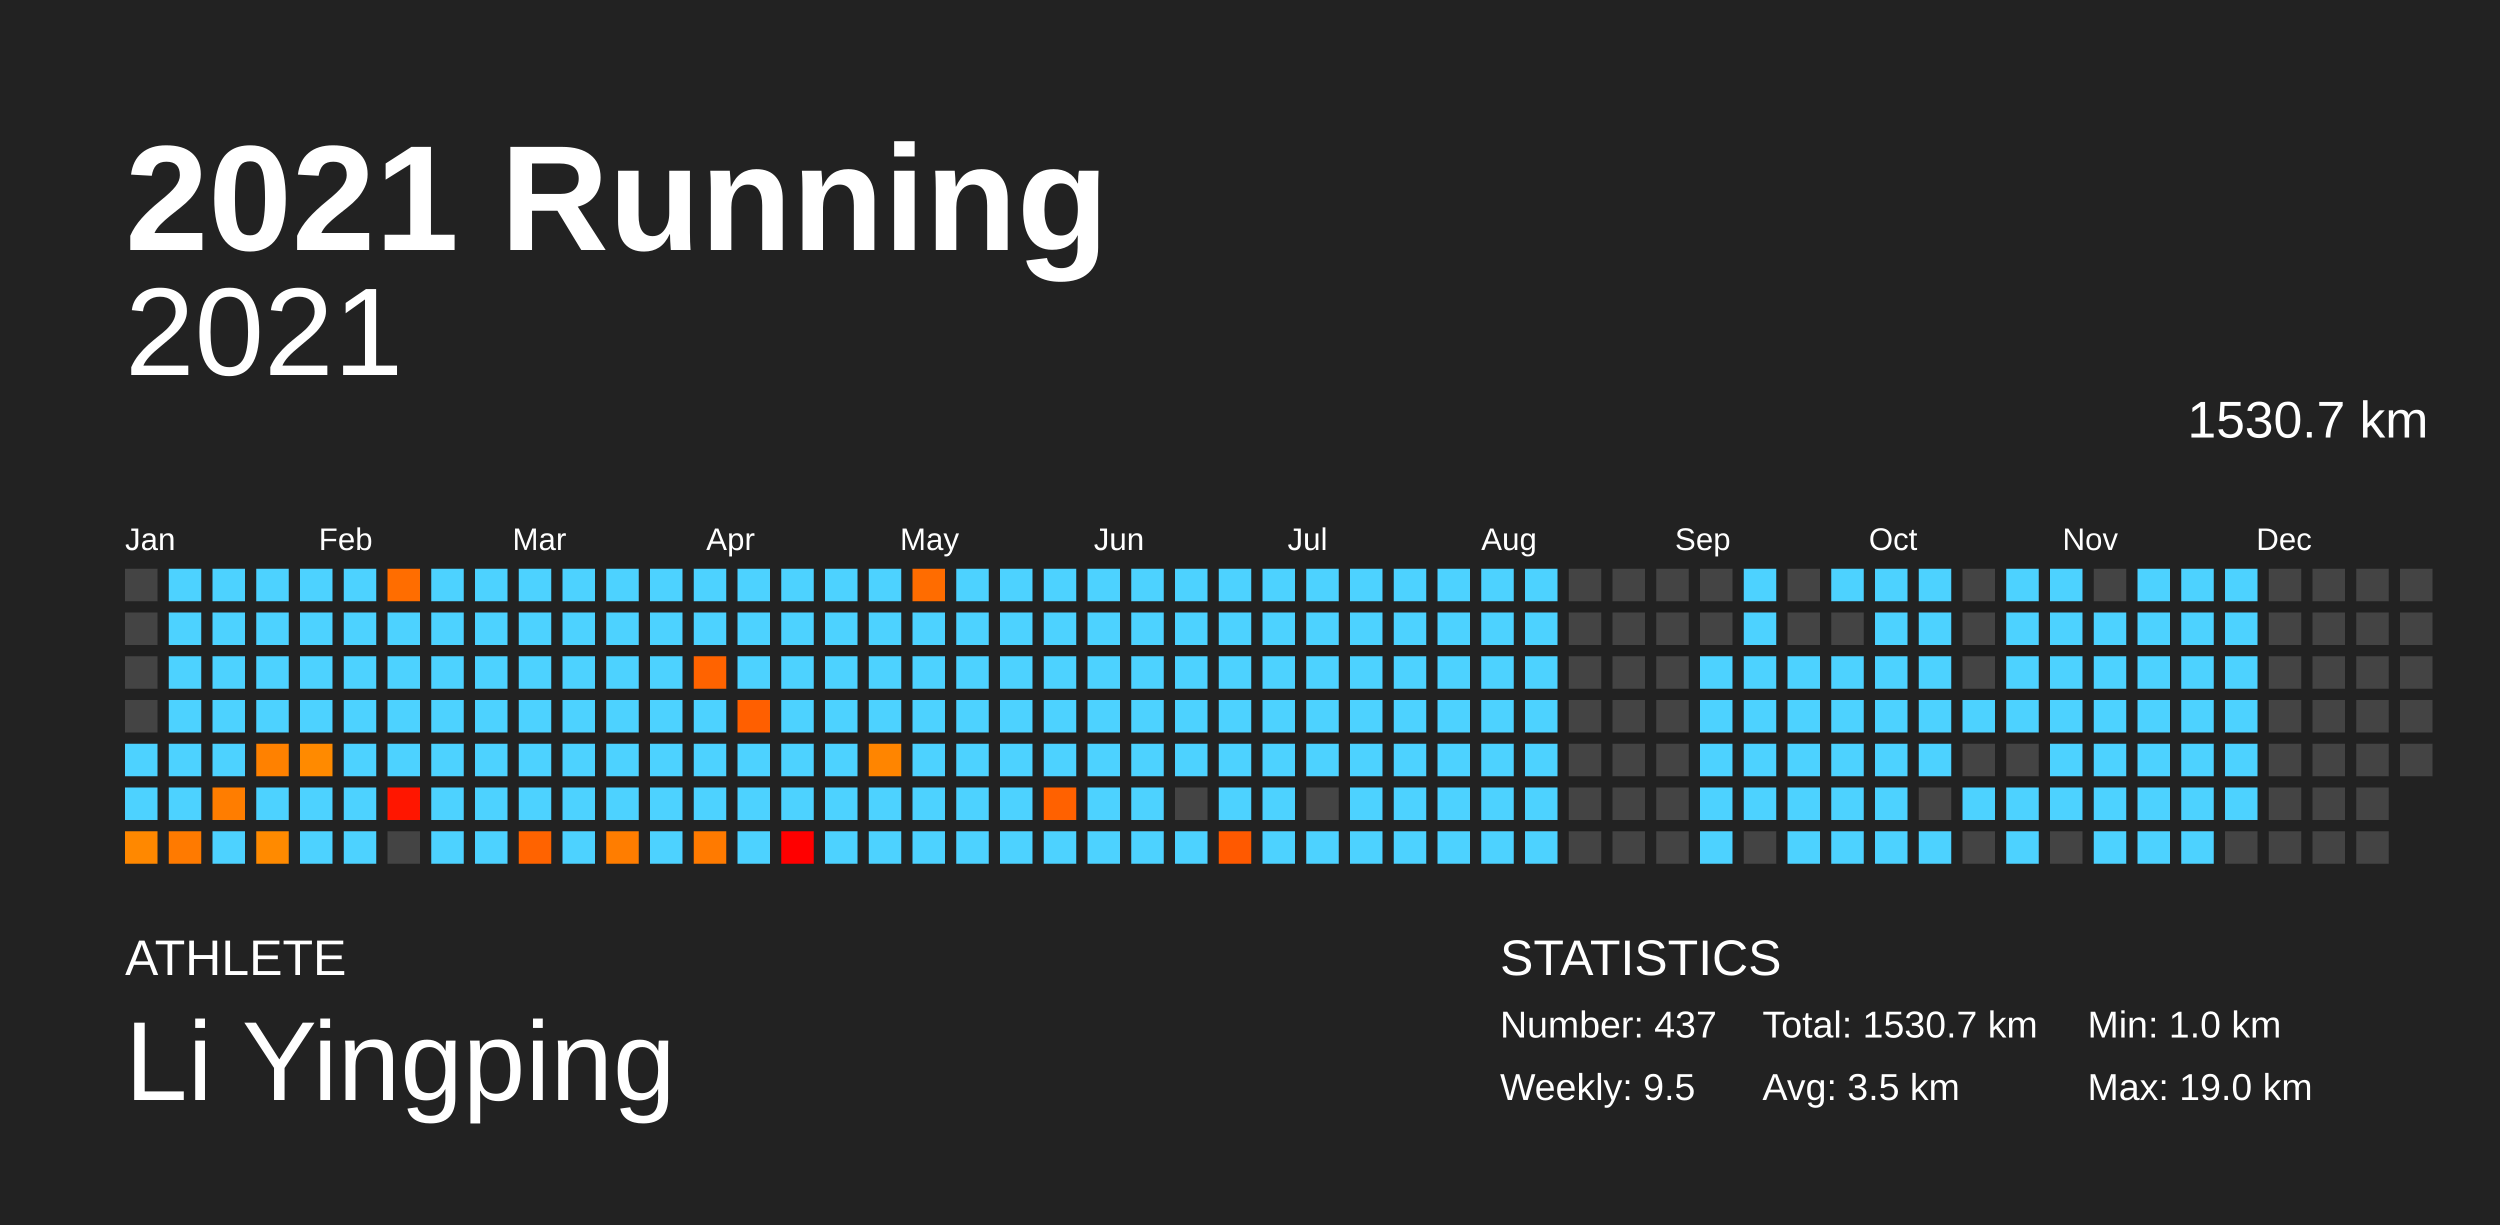
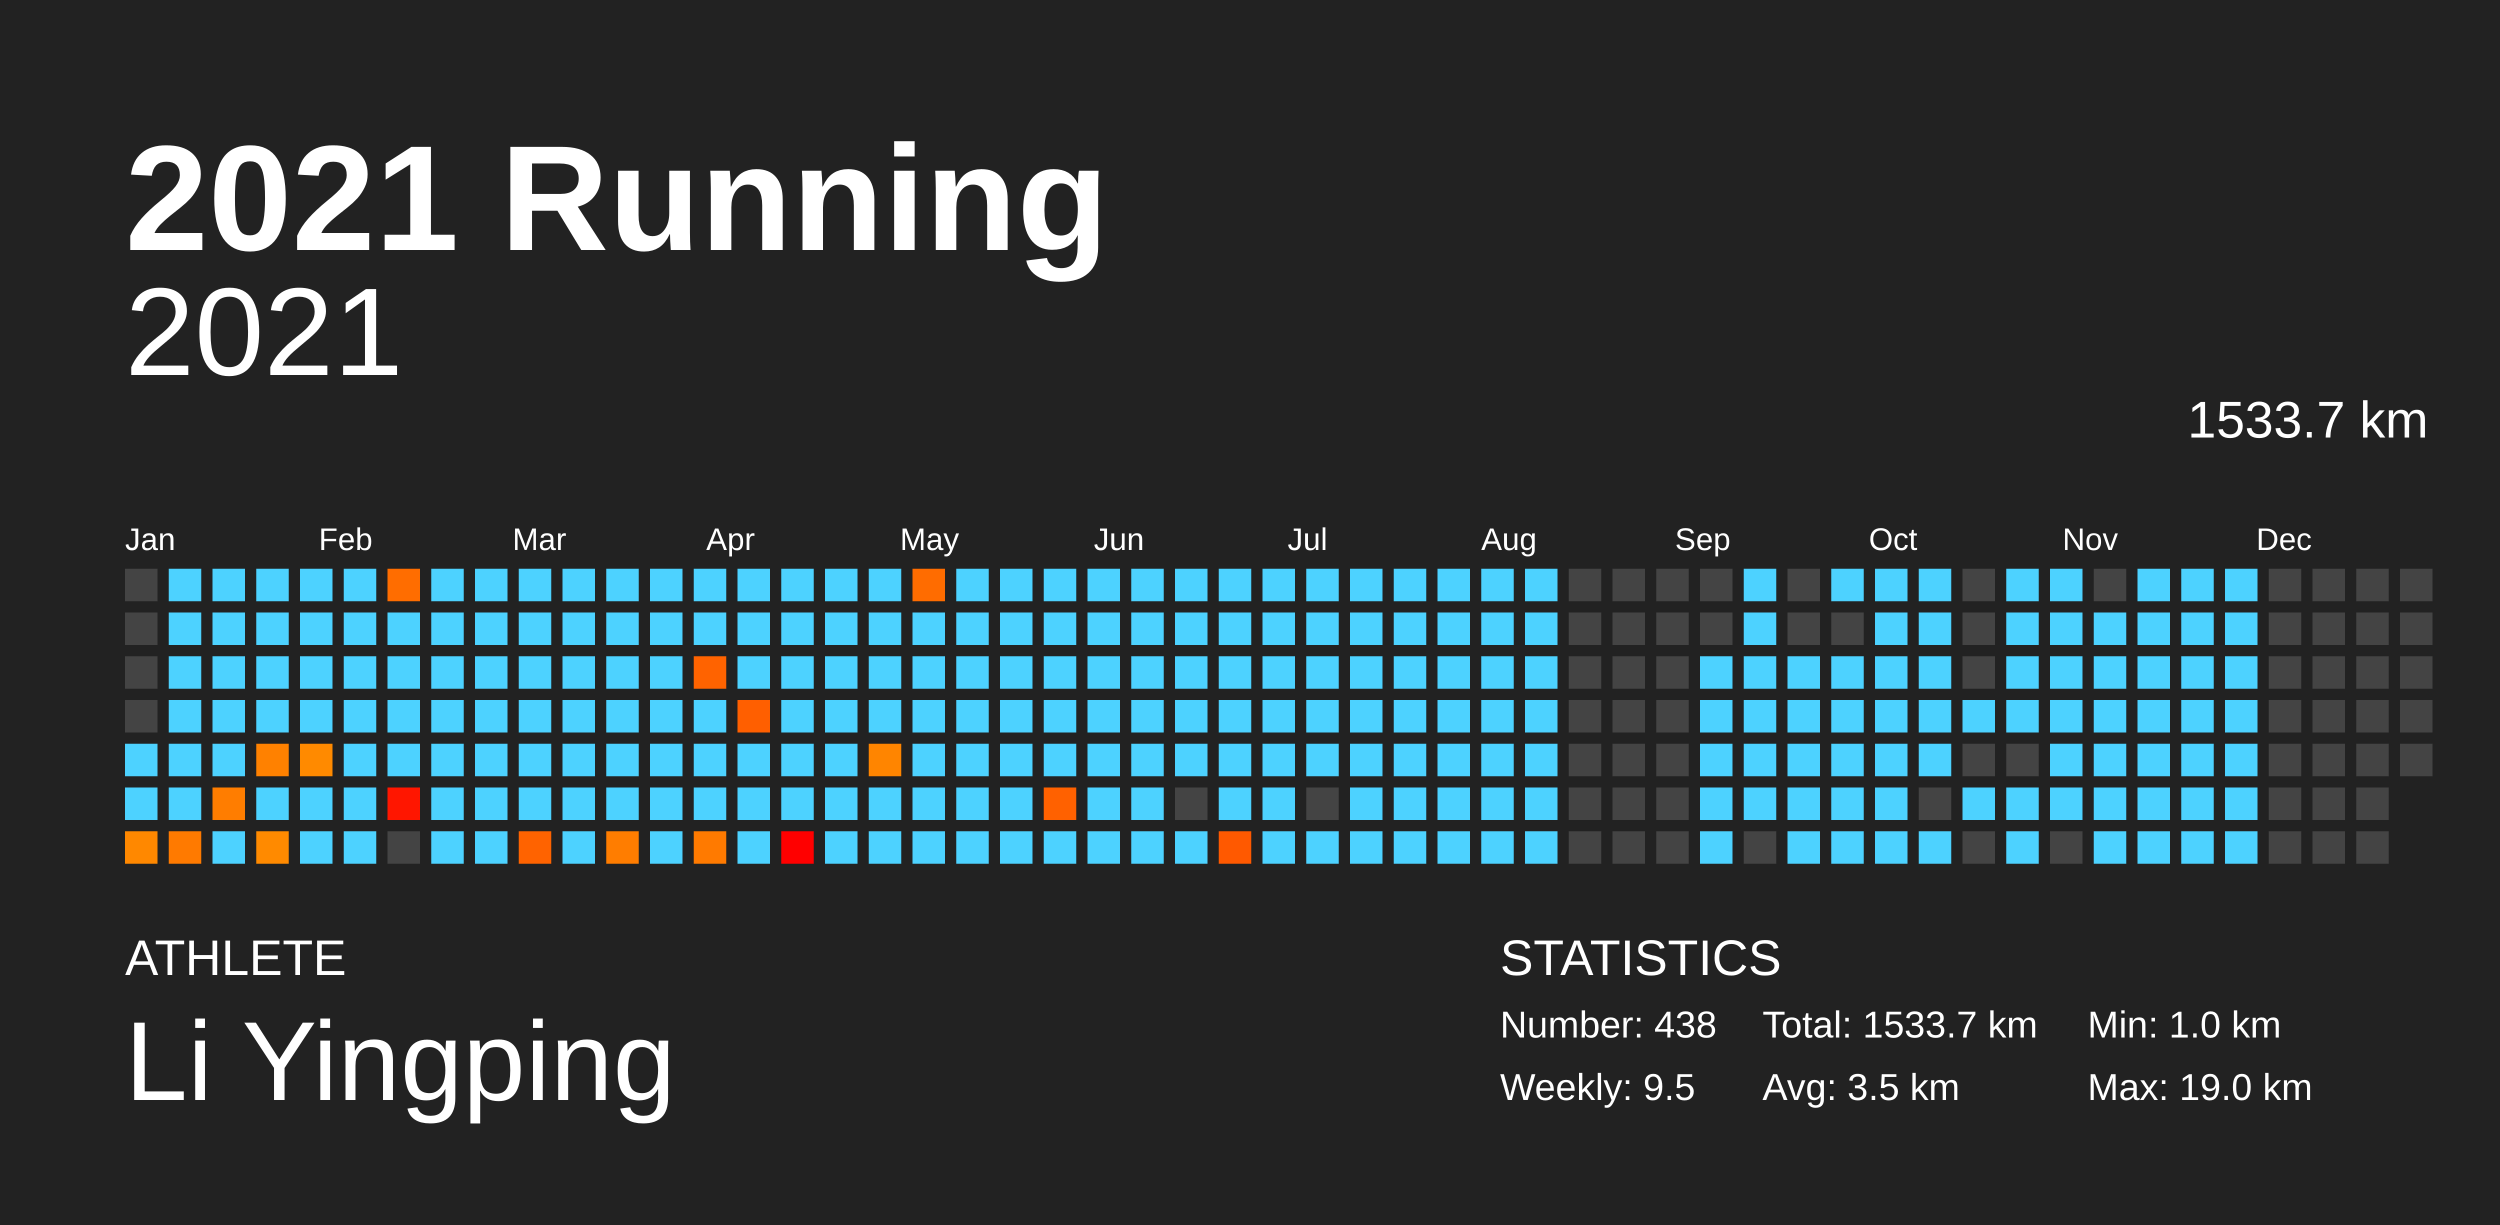
<svg xmlns="http://www.w3.org/2000/svg" baseProfile="full" height="98mm" version="1.1" viewBox="0,0,200,98" width="200mm">
  <defs />
  <rect fill="#222222" height="98" width="200" x="0" y="0" />
  <text fill="#FFFFFF" style="font-size:12px; font-family:Arial; font-weight:bold;" x="10" y="20">2021 Running</text>
  <text fill="#FFFFFF" style="font-size:4px; font-family:Arial" x="10" y="78">ATHLETE</text>
  <text fill="#FFFFFF" style="font-size:9px; font-family:Arial" x="10" y="88">Li Yingping</text>
  <text fill="#FFFFFF" style="font-size:4px; font-family:Arial" x="120" y="78">STATISTICS</text>
-   <text fill="#FFFFFF" style="font-size:3px; font-family:Arial" x="120" y="83">Number: 437</text>
+   <text fill="#FFFFFF" style="font-size:3px; font-family:Arial" x="120" y="83">Number: 438</text>
  <text fill="#FFFFFF" style="font-size:3px; font-family:Arial" x="120" y="88">Weekly: 9.5</text>
-   <text fill="#FFFFFF" style="font-size:3px; font-family:Arial" x="141" y="83">Total: 1530.7 km</text>
+   <text fill="#FFFFFF" style="font-size:3px; font-family:Arial" x="141" y="83">Total: 1533.7 km</text>
  <text fill="#FFFFFF" style="font-size:3px; font-family:Arial" x="141" y="88">Avg: 3.5 km</text>
  <text fill="#FFFFFF" style="font-size:3px; font-family:Arial" x="167" y="83">Min: 1.0 km</text>
  <text fill="#FFFFFF" style="font-size:3px; font-family:Arial" x="167" y="88">Max: 19.0 km</text>
  <text alignment-baseline="hanging" fill="#FFFFFF" style="font-size:10.0px; font-family:Arial;" x="10" y="30">2021</text>
-   <text alignment-baseline="hanging" fill="#FFFFFF" style="font-size:4.125px; font-family:Arial;" x="175" y="35">1530.7 km</text>
+   <text alignment-baseline="hanging" fill="#FFFFFF" style="font-size:4.125px; font-family:Arial;" x="175" y="35">1533.7 km</text>
  <text fill="#FFFFFF" style="font-size:2.5px; font-family:Arial" x="10.0" y="44">Jan</text>
  <text fill="#FFFFFF" style="font-size:2.5px; font-family:Arial" x="25.5" y="44">Feb</text>
  <text fill="#FFFFFF" style="font-size:2.5px; font-family:Arial" x="41.0" y="44">Mar</text>
  <text fill="#FFFFFF" style="font-size:2.5px; font-family:Arial" x="56.5" y="44">Apr</text>
  <text fill="#FFFFFF" style="font-size:2.5px; font-family:Arial" x="72.0" y="44">May</text>
  <text fill="#FFFFFF" style="font-size:2.5px; font-family:Arial" x="87.5" y="44">Jun</text>
  <text fill="#FFFFFF" style="font-size:2.5px; font-family:Arial" x="103.0" y="44">Jul</text>
  <text fill="#FFFFFF" style="font-size:2.5px; font-family:Arial" x="118.5" y="44">Aug</text>
  <text fill="#FFFFFF" style="font-size:2.5px; font-family:Arial" x="134.0" y="44">Sep</text>
  <text fill="#FFFFFF" style="font-size:2.5px; font-family:Arial" x="149.5" y="44">Oct</text>
  <text fill="#FFFFFF" style="font-size:2.5px; font-family:Arial" x="165.0" y="44">Nov</text>
  <text fill="#FFFFFF" style="font-size:2.5px; font-family:Arial" x="180.5" y="44">Dec</text>
  <rect fill="#444444" height="2.6" width="2.6" x="10.0" y="45.5" />
  <rect fill="#444444" height="2.6" width="2.6" x="10.0" y="49.0" />
  <rect fill="#444444" height="2.6" width="2.6" x="10.0" y="52.5" />
  <rect fill="#444444" height="2.6" width="2.6" x="10.0" y="56.0" />
  <rect fill="#4dd2ff" height="2.6" width="2.6" x="10.0" y="59.5" />
  <rect fill="#4dd2ff" height="2.6" width="2.6" x="10.0" y="63.0" />
  <rect fill="#ff8800" height="2.6" width="2.6" x="10.0" y="66.5" />
  <rect fill="#4dd2ff" height="2.6" width="2.6" x="13.5" y="45.5" />
  <rect fill="#4dd2ff" height="2.6" width="2.6" x="13.5" y="49.0" />
  <rect fill="#4dd2ff" height="2.6" width="2.6" x="13.5" y="52.5" />
  <rect fill="#4dd2ff" height="2.6" width="2.6" x="13.5" y="56.0" />
  <rect fill="#4dd2ff" height="2.6" width="2.6" x="13.5" y="59.5" />
  <rect fill="#4dd2ff" height="2.6" width="2.6" x="13.5" y="63.0" />
  <rect fill="#ff7a00" height="2.6" width="2.6" x="13.5" y="66.5" />
  <rect fill="#4dd2ff" height="2.6" width="2.6" x="17.0" y="45.5" />
  <rect fill="#4dd2ff" height="2.6" width="2.6" x="17.0" y="49.0" />
  <rect fill="#4dd2ff" height="2.6" width="2.6" x="17.0" y="52.5" />
  <rect fill="#4dd2ff" height="2.6" width="2.6" x="17.0" y="56.0" />
  <rect fill="#4dd2ff" height="2.6" width="2.6" x="17.0" y="59.5" />
  <rect fill="#ff7d00" height="2.6" width="2.6" x="17.0" y="63.0" />
  <rect fill="#4dd2ff" height="2.6" width="2.6" x="17.0" y="66.5" />
  <rect fill="#4dd2ff" height="2.6" width="2.6" x="20.5" y="45.5" />
  <rect fill="#4dd2ff" height="2.6" width="2.6" x="20.5" y="49.0" />
  <rect fill="#4dd2ff" height="2.6" width="2.6" x="20.5" y="52.5" />
  <rect fill="#4dd2ff" height="2.6" width="2.6" x="20.5" y="56.0" />
  <rect fill="#ff8100" height="2.6" width="2.6" x="20.5" y="59.5" />
  <rect fill="#4dd2ff" height="2.6" width="2.6" x="20.5" y="63.0" />
  <rect fill="#ff8a00" height="2.6" width="2.6" x="20.5" y="66.5" />
  <rect fill="#4dd2ff" height="2.6" width="2.6" x="24.0" y="45.5" />
  <rect fill="#4dd2ff" height="2.6" width="2.6" x="24.0" y="49.0" />
  <rect fill="#4dd2ff" height="2.6" width="2.6" x="24.0" y="52.5" />
  <rect fill="#4dd2ff" height="2.6" width="2.6" x="24.0" y="56.0" />
  <rect fill="#ff8a00" height="2.6" width="2.6" x="24.0" y="59.5" />
  <rect fill="#4dd2ff" height="2.6" width="2.6" x="24.0" y="63.0" />
  <rect fill="#4dd2ff" height="2.6" width="2.6" x="24.0" y="66.5" />
  <rect fill="#4dd2ff" height="2.6" width="2.6" x="27.5" y="45.5" />
  <rect fill="#4dd2ff" height="2.6" width="2.6" x="27.5" y="49.0" />
  <rect fill="#4dd2ff" height="2.6" width="2.6" x="27.5" y="52.5" />
  <rect fill="#4dd2ff" height="2.6" width="2.6" x="27.5" y="56.0" />
  <rect fill="#4dd2ff" height="2.6" width="2.6" x="27.5" y="59.5" />
  <rect fill="#4dd2ff" height="2.6" width="2.6" x="27.5" y="63.0" />
  <rect fill="#4dd2ff" height="2.6" width="2.6" x="27.5" y="66.5" />
  <rect fill="#ff6d00" height="2.6" width="2.6" x="31.0" y="45.5" />
  <rect fill="#4dd2ff" height="2.6" width="2.6" x="31.0" y="49.0" />
  <rect fill="#4dd2ff" height="2.6" width="2.6" x="31.0" y="52.5" />
  <rect fill="#4dd2ff" height="2.6" width="2.6" x="31.0" y="56.0" />
  <rect fill="#4dd2ff" height="2.6" width="2.6" x="31.0" y="59.5" />
  <rect fill="#ff1600" height="2.6" width="2.6" x="31.0" y="63.0" />
  <rect fill="#444444" height="2.6" width="2.6" x="31.0" y="66.5" />
  <rect fill="#4dd2ff" height="2.6" width="2.6" x="34.5" y="45.5" />
  <rect fill="#4dd2ff" height="2.6" width="2.6" x="34.5" y="49.0" />
  <rect fill="#4dd2ff" height="2.6" width="2.6" x="34.5" y="52.5" />
  <rect fill="#4dd2ff" height="2.6" width="2.6" x="34.5" y="56.0" />
  <rect fill="#4dd2ff" height="2.6" width="2.6" x="34.5" y="59.5" />
  <rect fill="#4dd2ff" height="2.6" width="2.6" x="34.5" y="63.0" />
  <rect fill="#4dd2ff" height="2.6" width="2.6" x="34.5" y="66.5" />
  <rect fill="#4dd2ff" height="2.6" width="2.6" x="38.0" y="45.5" />
  <rect fill="#4dd2ff" height="2.6" width="2.6" x="38.0" y="49.0" />
  <rect fill="#4dd2ff" height="2.6" width="2.6" x="38.0" y="52.5" />
  <rect fill="#4dd2ff" height="2.6" width="2.6" x="38.0" y="56.0" />
  <rect fill="#4dd2ff" height="2.6" width="2.6" x="38.0" y="59.5" />
  <rect fill="#4dd2ff" height="2.6" width="2.6" x="38.0" y="63.0" />
  <rect fill="#4dd2ff" height="2.6" width="2.6" x="38.0" y="66.5" />
  <rect fill="#4dd2ff" height="2.6" width="2.6" x="41.5" y="45.5" />
  <rect fill="#4dd2ff" height="2.6" width="2.6" x="41.5" y="49.0" />
  <rect fill="#4dd2ff" height="2.6" width="2.6" x="41.5" y="52.5" />
  <rect fill="#4dd2ff" height="2.6" width="2.6" x="41.5" y="56.0" />
  <rect fill="#4dd2ff" height="2.6" width="2.6" x="41.5" y="59.5" />
  <rect fill="#4dd2ff" height="2.6" width="2.6" x="41.5" y="63.0" />
  <rect fill="#ff6300" height="2.6" width="2.6" x="41.5" y="66.5" />
  <rect fill="#4dd2ff" height="2.6" width="2.6" x="45.0" y="45.5" />
  <rect fill="#4dd2ff" height="2.6" width="2.6" x="45.0" y="49.0" />
  <rect fill="#4dd2ff" height="2.6" width="2.6" x="45.0" y="52.5" />
  <rect fill="#4dd2ff" height="2.6" width="2.6" x="45.0" y="56.0" />
  <rect fill="#4dd2ff" height="2.6" width="2.6" x="45.0" y="59.5" />
  <rect fill="#4dd2ff" height="2.6" width="2.6" x="45.0" y="63.0" />
  <rect fill="#4dd2ff" height="2.6" width="2.6" x="45.0" y="66.5" />
  <rect fill="#4dd2ff" height="2.6" width="2.6" x="48.5" y="45.5" />
  <rect fill="#4dd2ff" height="2.6" width="2.6" x="48.5" y="49.0" />
  <rect fill="#4dd2ff" height="2.6" width="2.6" x="48.5" y="52.5" />
  <rect fill="#4dd2ff" height="2.6" width="2.6" x="48.5" y="56.0" />
  <rect fill="#4dd2ff" height="2.6" width="2.6" x="48.5" y="59.5" />
  <rect fill="#4dd2ff" height="2.6" width="2.6" x="48.5" y="63.0" />
  <rect fill="#ff7d00" height="2.6" width="2.6" x="48.5" y="66.5" />
  <rect fill="#4dd2ff" height="2.6" width="2.6" x="52.0" y="45.5" />
  <rect fill="#4dd2ff" height="2.6" width="2.6" x="52.0" y="49.0" />
  <rect fill="#4dd2ff" height="2.6" width="2.6" x="52.0" y="52.5" />
  <rect fill="#4dd2ff" height="2.6" width="2.6" x="52.0" y="56.0" />
  <rect fill="#4dd2ff" height="2.6" width="2.6" x="52.0" y="59.5" />
  <rect fill="#4dd2ff" height="2.6" width="2.6" x="52.0" y="63.0" />
  <rect fill="#4dd2ff" height="2.6" width="2.6" x="52.0" y="66.5" />
  <rect fill="#4dd2ff" height="2.6" width="2.6" x="55.5" y="45.5" />
  <rect fill="#4dd2ff" height="2.6" width="2.6" x="55.5" y="49.0" />
  <rect fill="#ff6300" height="2.6" width="2.6" x="55.5" y="52.5" />
  <rect fill="#4dd2ff" height="2.6" width="2.6" x="55.5" y="56.0" />
  <rect fill="#4dd2ff" height="2.6" width="2.6" x="55.5" y="59.5" />
  <rect fill="#4dd2ff" height="2.6" width="2.6" x="55.5" y="63.0" />
  <rect fill="#ff7a00" height="2.6" width="2.6" x="55.5" y="66.5" />
  <rect fill="#4dd2ff" height="2.6" width="2.6" x="59.0" y="45.5" />
  <rect fill="#4dd2ff" height="2.6" width="2.6" x="59.0" y="49.0" />
  <rect fill="#4dd2ff" height="2.6" width="2.6" x="59.0" y="52.5" />
  <rect fill="#ff5f00" height="2.6" width="2.6" x="59.0" y="56.0" />
  <rect fill="#4dd2ff" height="2.6" width="2.6" x="59.0" y="59.5" />
  <rect fill="#4dd2ff" height="2.6" width="2.6" x="59.0" y="63.0" />
  <rect fill="#4dd2ff" height="2.6" width="2.6" x="59.0" y="66.5" />
  <rect fill="#4dd2ff" height="2.6" width="2.6" x="62.5" y="45.5" />
  <rect fill="#4dd2ff" height="2.6" width="2.6" x="62.5" y="49.0" />
  <rect fill="#4dd2ff" height="2.6" width="2.6" x="62.5" y="52.5" />
  <rect fill="#4dd2ff" height="2.6" width="2.6" x="62.5" y="56.0" />
  <rect fill="#4dd2ff" height="2.6" width="2.6" x="62.5" y="59.5" />
  <rect fill="#4dd2ff" height="2.6" width="2.6" x="62.5" y="63.0" />
  <rect fill="red" height="2.6" width="2.6" x="62.5" y="66.5" />
  <rect fill="#4dd2ff" height="2.6" width="2.6" x="66.0" y="45.5" />
  <rect fill="#4dd2ff" height="2.6" width="2.6" x="66.0" y="49.0" />
  <rect fill="#4dd2ff" height="2.6" width="2.6" x="66.0" y="52.5" />
  <rect fill="#4dd2ff" height="2.6" width="2.6" x="66.0" y="56.0" />
  <rect fill="#4dd2ff" height="2.6" width="2.6" x="66.0" y="59.5" />
  <rect fill="#4dd2ff" height="2.6" width="2.6" x="66.0" y="63.0" />
  <rect fill="#4dd2ff" height="2.6" width="2.6" x="66.0" y="66.5" />
  <rect fill="#4dd2ff" height="2.6" width="2.6" x="69.5" y="45.5" />
  <rect fill="#4dd2ff" height="2.6" width="2.6" x="69.5" y="49.0" />
  <rect fill="#4dd2ff" height="2.6" width="2.6" x="69.5" y="52.5" />
  <rect fill="#4dd2ff" height="2.6" width="2.6" x="69.5" y="56.0" />
  <rect fill="#ff8500" height="2.6" width="2.6" x="69.5" y="59.5" />
  <rect fill="#4dd2ff" height="2.6" width="2.6" x="69.5" y="63.0" />
  <rect fill="#4dd2ff" height="2.6" width="2.6" x="69.5" y="66.5" />
  <rect fill="#ff6c00" height="2.6" width="2.6" x="73.0" y="45.5" />
  <rect fill="#4dd2ff" height="2.6" width="2.6" x="73.0" y="49.0" />
  <rect fill="#4dd2ff" height="2.6" width="2.6" x="73.0" y="52.5" />
  <rect fill="#4dd2ff" height="2.6" width="2.6" x="73.0" y="56.0" />
  <rect fill="#4dd2ff" height="2.6" width="2.6" x="73.0" y="59.5" />
  <rect fill="#4dd2ff" height="2.6" width="2.6" x="73.0" y="63.0" />
  <rect fill="#4dd2ff" height="2.6" width="2.6" x="73.0" y="66.5" />
  <rect fill="#4dd2ff" height="2.6" width="2.6" x="76.5" y="45.5" />
  <rect fill="#4dd2ff" height="2.6" width="2.6" x="76.5" y="49.0" />
  <rect fill="#4dd2ff" height="2.6" width="2.6" x="76.5" y="52.5" />
  <rect fill="#4dd2ff" height="2.6" width="2.6" x="76.5" y="56.0" />
  <rect fill="#4dd2ff" height="2.6" width="2.6" x="76.5" y="59.5" />
  <rect fill="#4dd2ff" height="2.6" width="2.6" x="76.5" y="63.0" />
  <rect fill="#4dd2ff" height="2.6" width="2.6" x="76.5" y="66.5" />
  <rect fill="#4dd2ff" height="2.6" width="2.6" x="80.0" y="45.5" />
  <rect fill="#4dd2ff" height="2.6" width="2.6" x="80.0" y="49.0" />
  <rect fill="#4dd2ff" height="2.6" width="2.6" x="80.0" y="52.5" />
  <rect fill="#4dd2ff" height="2.6" width="2.6" x="80.0" y="56.0" />
  <rect fill="#4dd2ff" height="2.6" width="2.6" x="80.0" y="59.5" />
  <rect fill="#4dd2ff" height="2.6" width="2.6" x="80.0" y="63.0" />
  <rect fill="#4dd2ff" height="2.6" width="2.6" x="80.0" y="66.5" />
  <rect fill="#4dd2ff" height="2.6" width="2.6" x="83.5" y="45.5" />
  <rect fill="#4dd2ff" height="2.6" width="2.6" x="83.5" y="49.0" />
  <rect fill="#4dd2ff" height="2.6" width="2.6" x="83.5" y="52.5" />
  <rect fill="#4dd2ff" height="2.6" width="2.6" x="83.5" y="56.0" />
  <rect fill="#4dd2ff" height="2.6" width="2.6" x="83.5" y="59.5" />
  <rect fill="#ff6100" height="2.6" width="2.6" x="83.5" y="63.0" />
  <rect fill="#4dd2ff" height="2.6" width="2.6" x="83.5" y="66.5" />
  <rect fill="#4dd2ff" height="2.6" width="2.6" x="87.0" y="45.5" />
  <rect fill="#4dd2ff" height="2.6" width="2.6" x="87.0" y="49.0" />
  <rect fill="#4dd2ff" height="2.6" width="2.6" x="87.0" y="52.5" />
  <rect fill="#4dd2ff" height="2.6" width="2.6" x="87.0" y="56.0" />
  <rect fill="#4dd2ff" height="2.6" width="2.6" x="87.0" y="59.5" />
  <rect fill="#4dd2ff" height="2.6" width="2.6" x="87.0" y="63.0" />
  <rect fill="#4dd2ff" height="2.6" width="2.6" x="87.0" y="66.5" />
  <rect fill="#4dd2ff" height="2.6" width="2.6" x="90.5" y="45.5" />
  <rect fill="#4dd2ff" height="2.6" width="2.6" x="90.5" y="49.0" />
  <rect fill="#4dd2ff" height="2.6" width="2.6" x="90.5" y="52.5" />
  <rect fill="#4dd2ff" height="2.6" width="2.6" x="90.5" y="56.0" />
  <rect fill="#4dd2ff" height="2.6" width="2.6" x="90.5" y="59.5" />
  <rect fill="#4dd2ff" height="2.6" width="2.6" x="90.5" y="63.0" />
  <rect fill="#4dd2ff" height="2.6" width="2.6" x="90.5" y="66.5" />
  <rect fill="#4dd2ff" height="2.6" width="2.6" x="94.0" y="45.5" />
  <rect fill="#4dd2ff" height="2.6" width="2.6" x="94.0" y="49.0" />
  <rect fill="#4dd2ff" height="2.6" width="2.6" x="94.0" y="52.5" />
  <rect fill="#4dd2ff" height="2.6" width="2.6" x="94.0" y="56.0" />
  <rect fill="#4dd2ff" height="2.6" width="2.6" x="94.0" y="59.5" />
  <rect fill="#444444" height="2.6" width="2.6" x="94.0" y="63.0" />
  <rect fill="#4dd2ff" height="2.6" width="2.6" x="94.0" y="66.5" />
  <rect fill="#4dd2ff" height="2.6" width="2.6" x="97.5" y="45.5" />
  <rect fill="#4dd2ff" height="2.6" width="2.6" x="97.5" y="49.0" />
  <rect fill="#4dd2ff" height="2.6" width="2.6" x="97.5" y="52.5" />
  <rect fill="#4dd2ff" height="2.6" width="2.6" x="97.5" y="56.0" />
  <rect fill="#4dd2ff" height="2.6" width="2.6" x="97.5" y="59.5" />
  <rect fill="#4dd2ff" height="2.6" width="2.6" x="97.5" y="63.0" />
  <rect fill="#ff5900" height="2.6" width="2.6" x="97.5" y="66.5" />
  <rect fill="#4dd2ff" height="2.6" width="2.6" x="101.0" y="45.5" />
  <rect fill="#4dd2ff" height="2.6" width="2.6" x="101.0" y="49.0" />
  <rect fill="#4dd2ff" height="2.6" width="2.6" x="101.0" y="52.5" />
  <rect fill="#4dd2ff" height="2.6" width="2.6" x="101.0" y="56.0" />
  <rect fill="#4dd2ff" height="2.6" width="2.6" x="101.0" y="59.5" />
  <rect fill="#4dd2ff" height="2.6" width="2.6" x="101.0" y="63.0" />
  <rect fill="#4dd2ff" height="2.6" width="2.6" x="101.0" y="66.5" />
  <rect fill="#4dd2ff" height="2.6" width="2.6" x="104.5" y="45.5" />
  <rect fill="#4dd2ff" height="2.6" width="2.6" x="104.5" y="49.0" />
  <rect fill="#4dd2ff" height="2.6" width="2.6" x="104.5" y="52.5" />
  <rect fill="#4dd2ff" height="2.6" width="2.6" x="104.5" y="56.0" />
  <rect fill="#4dd2ff" height="2.6" width="2.6" x="104.5" y="59.5" />
  <rect fill="#444444" height="2.6" width="2.6" x="104.5" y="63.0" />
  <rect fill="#4dd2ff" height="2.6" width="2.6" x="104.5" y="66.5" />
  <rect fill="#4dd2ff" height="2.6" width="2.6" x="108.0" y="45.5" />
  <rect fill="#4dd2ff" height="2.6" width="2.6" x="108.0" y="49.0" />
  <rect fill="#4dd2ff" height="2.6" width="2.6" x="108.0" y="52.5" />
  <rect fill="#4dd2ff" height="2.6" width="2.6" x="108.0" y="56.0" />
  <rect fill="#4dd2ff" height="2.6" width="2.6" x="108.0" y="59.5" />
  <rect fill="#4dd2ff" height="2.6" width="2.6" x="108.0" y="63.0" />
  <rect fill="#4dd2ff" height="2.6" width="2.6" x="108.0" y="66.5" />
  <rect fill="#4dd2ff" height="2.6" width="2.6" x="111.5" y="45.5" />
  <rect fill="#4dd2ff" height="2.6" width="2.6" x="111.5" y="49.0" />
  <rect fill="#4dd2ff" height="2.6" width="2.6" x="111.5" y="52.5" />
  <rect fill="#4dd2ff" height="2.6" width="2.6" x="111.5" y="56.0" />
  <rect fill="#4dd2ff" height="2.6" width="2.6" x="111.5" y="59.5" />
  <rect fill="#4dd2ff" height="2.6" width="2.6" x="111.5" y="63.0" />
  <rect fill="#4dd2ff" height="2.6" width="2.6" x="111.5" y="66.5" />
  <rect fill="#4dd2ff" height="2.6" width="2.6" x="115.0" y="45.5" />
  <rect fill="#4dd2ff" height="2.6" width="2.6" x="115.0" y="49.0" />
  <rect fill="#4dd2ff" height="2.6" width="2.6" x="115.0" y="52.5" />
  <rect fill="#4dd2ff" height="2.6" width="2.6" x="115.0" y="56.0" />
  <rect fill="#4dd2ff" height="2.6" width="2.6" x="115.0" y="59.5" />
  <rect fill="#4dd2ff" height="2.6" width="2.6" x="115.0" y="63.0" />
  <rect fill="#4dd2ff" height="2.6" width="2.6" x="115.0" y="66.5" />
  <rect fill="#4dd2ff" height="2.6" width="2.6" x="118.5" y="45.5" />
  <rect fill="#4dd2ff" height="2.6" width="2.6" x="118.5" y="49.0" />
  <rect fill="#4dd2ff" height="2.6" width="2.6" x="118.5" y="52.5" />
  <rect fill="#4dd2ff" height="2.6" width="2.6" x="118.5" y="56.0" />
  <rect fill="#4dd2ff" height="2.6" width="2.6" x="118.5" y="59.5" />
  <rect fill="#4dd2ff" height="2.6" width="2.6" x="118.5" y="63.0" />
  <rect fill="#4dd2ff" height="2.6" width="2.6" x="118.5" y="66.5" />
  <rect fill="#4dd2ff" height="2.6" width="2.6" x="122.0" y="45.5" />
  <rect fill="#4dd2ff" height="2.6" width="2.6" x="122.0" y="49.0" />
  <rect fill="#4dd2ff" height="2.6" width="2.6" x="122.0" y="52.5" />
  <rect fill="#4dd2ff" height="2.6" width="2.6" x="122.0" y="56.0" />
  <rect fill="#4dd2ff" height="2.6" width="2.6" x="122.0" y="59.5" />
  <rect fill="#4dd2ff" height="2.6" width="2.6" x="122.0" y="63.0" />
  <rect fill="#4dd2ff" height="2.6" width="2.6" x="122.0" y="66.5" />
  <rect fill="#444444" height="2.6" width="2.6" x="125.5" y="45.5" />
  <rect fill="#444444" height="2.6" width="2.6" x="125.5" y="49.0" />
  <rect fill="#444444" height="2.6" width="2.6" x="125.5" y="52.5" />
  <rect fill="#444444" height="2.6" width="2.6" x="125.5" y="56.0" />
  <rect fill="#444444" height="2.6" width="2.6" x="125.5" y="59.5" />
  <rect fill="#444444" height="2.6" width="2.6" x="125.5" y="63.0" />
  <rect fill="#444444" height="2.6" width="2.6" x="125.5" y="66.5" />
  <rect fill="#444444" height="2.6" width="2.6" x="129.0" y="45.5" />
  <rect fill="#444444" height="2.6" width="2.6" x="129.0" y="49.0" />
  <rect fill="#444444" height="2.6" width="2.6" x="129.0" y="52.5" />
  <rect fill="#444444" height="2.6" width="2.6" x="129.0" y="56.0" />
  <rect fill="#444444" height="2.6" width="2.6" x="129.0" y="59.5" />
  <rect fill="#444444" height="2.6" width="2.6" x="129.0" y="63.0" />
  <rect fill="#444444" height="2.6" width="2.6" x="129.0" y="66.5" />
  <rect fill="#444444" height="2.6" width="2.6" x="132.5" y="45.5" />
  <rect fill="#444444" height="2.6" width="2.6" x="132.5" y="49.0" />
  <rect fill="#444444" height="2.6" width="2.6" x="132.5" y="52.5" />
  <rect fill="#444444" height="2.6" width="2.6" x="132.5" y="56.0" />
  <rect fill="#444444" height="2.6" width="2.6" x="132.5" y="59.5" />
  <rect fill="#444444" height="2.6" width="2.6" x="132.5" y="63.0" />
  <rect fill="#444444" height="2.6" width="2.6" x="132.5" y="66.5" />
  <rect fill="#444444" height="2.6" width="2.6" x="136.0" y="45.5" />
  <rect fill="#444444" height="2.6" width="2.6" x="136.0" y="49.0" />
  <rect fill="#4dd2ff" height="2.6" width="2.6" x="136.0" y="52.5" />
  <rect fill="#4dd2ff" height="2.6" width="2.6" x="136.0" y="56.0" />
  <rect fill="#4dd2ff" height="2.6" width="2.6" x="136.0" y="59.5" />
  <rect fill="#4dd2ff" height="2.6" width="2.6" x="136.0" y="63.0" />
  <rect fill="#4dd2ff" height="2.6" width="2.6" x="136.0" y="66.5" />
  <rect fill="#4dd2ff" height="2.6" width="2.6" x="139.5" y="45.5" />
  <rect fill="#4dd2ff" height="2.6" width="2.6" x="139.5" y="49.0" />
  <rect fill="#4dd2ff" height="2.6" width="2.6" x="139.5" y="52.5" />
  <rect fill="#4dd2ff" height="2.6" width="2.6" x="139.5" y="56.0" />
  <rect fill="#4dd2ff" height="2.6" width="2.6" x="139.5" y="59.5" />
  <rect fill="#4dd2ff" height="2.6" width="2.6" x="139.5" y="63.0" />
  <rect fill="#444444" height="2.6" width="2.6" x="139.5" y="66.5" />
  <rect fill="#444444" height="2.6" width="2.6" x="143.0" y="45.5" />
  <rect fill="#444444" height="2.6" width="2.6" x="143.0" y="49.0" />
  <rect fill="#4dd2ff" height="2.6" width="2.6" x="143.0" y="52.5" />
  <rect fill="#4dd2ff" height="2.6" width="2.6" x="143.0" y="56.0" />
  <rect fill="#4dd2ff" height="2.6" width="2.6" x="143.0" y="59.5" />
  <rect fill="#4dd2ff" height="2.6" width="2.6" x="143.0" y="63.0" />
  <rect fill="#4dd2ff" height="2.6" width="2.6" x="143.0" y="66.5" />
  <rect fill="#4dd2ff" height="2.6" width="2.6" x="146.5" y="45.5" />
  <rect fill="#444444" height="2.6" width="2.6" x="146.5" y="49.0" />
  <rect fill="#4dd2ff" height="2.6" width="2.6" x="146.5" y="52.5" />
  <rect fill="#4dd2ff" height="2.6" width="2.6" x="146.5" y="56.0" />
  <rect fill="#4dd2ff" height="2.6" width="2.6" x="146.5" y="59.5" />
  <rect fill="#4dd2ff" height="2.6" width="2.6" x="146.5" y="63.0" />
  <rect fill="#4dd2ff" height="2.6" width="2.6" x="146.5" y="66.5" />
  <rect fill="#4dd2ff" height="2.6" width="2.6" x="150.0" y="45.5" />
  <rect fill="#4dd2ff" height="2.6" width="2.6" x="150.0" y="49.0" />
  <rect fill="#4dd2ff" height="2.6" width="2.6" x="150.0" y="52.5" />
  <rect fill="#4dd2ff" height="2.6" width="2.6" x="150.0" y="56.0" />
  <rect fill="#4dd2ff" height="2.6" width="2.6" x="150.0" y="59.5" />
  <rect fill="#4dd2ff" height="2.6" width="2.6" x="150.0" y="63.0" />
  <rect fill="#4dd2ff" height="2.6" width="2.6" x="150.0" y="66.5" />
  <rect fill="#4dd2ff" height="2.6" width="2.6" x="153.5" y="45.5" />
  <rect fill="#4dd2ff" height="2.6" width="2.6" x="153.5" y="49.0" />
  <rect fill="#4dd2ff" height="2.6" width="2.6" x="153.5" y="52.5" />
  <rect fill="#4dd2ff" height="2.6" width="2.6" x="153.5" y="56.0" />
  <rect fill="#4dd2ff" height="2.6" width="2.6" x="153.5" y="59.5" />
  <rect fill="#444444" height="2.6" width="2.6" x="153.5" y="63.0" />
  <rect fill="#4dd2ff" height="2.6" width="2.6" x="153.5" y="66.5" />
  <rect fill="#444444" height="2.6" width="2.6" x="157.0" y="45.5" />
  <rect fill="#444444" height="2.6" width="2.6" x="157.0" y="49.0" />
  <rect fill="#444444" height="2.6" width="2.6" x="157.0" y="52.5" />
  <rect fill="#4dd2ff" height="2.6" width="2.6" x="157.0" y="56.0" />
  <rect fill="#444444" height="2.6" width="2.6" x="157.0" y="59.5" />
  <rect fill="#4dd2ff" height="2.6" width="2.6" x="157.0" y="63.0" />
  <rect fill="#444444" height="2.6" width="2.6" x="157.0" y="66.5" />
  <rect fill="#4dd2ff" height="2.6" width="2.6" x="160.5" y="45.5" />
  <rect fill="#4dd2ff" height="2.6" width="2.6" x="160.5" y="49.0" />
  <rect fill="#4dd2ff" height="2.6" width="2.6" x="160.5" y="52.5" />
  <rect fill="#4dd2ff" height="2.6" width="2.6" x="160.5" y="56.0" />
  <rect fill="#444444" height="2.6" width="2.6" x="160.5" y="59.5" />
  <rect fill="#4dd2ff" height="2.6" width="2.6" x="160.5" y="63.0" />
  <rect fill="#4dd2ff" height="2.6" width="2.6" x="160.5" y="66.5" />
  <rect fill="#4dd2ff" height="2.6" width="2.6" x="164.0" y="45.5" />
  <rect fill="#4dd2ff" height="2.6" width="2.6" x="164.0" y="49.0" />
  <rect fill="#4dd2ff" height="2.6" width="2.6" x="164.0" y="52.5" />
  <rect fill="#4dd2ff" height="2.6" width="2.6" x="164.0" y="56.0" />
  <rect fill="#4dd2ff" height="2.6" width="2.6" x="164.0" y="59.5" />
  <rect fill="#4dd2ff" height="2.6" width="2.6" x="164.0" y="63.0" />
  <rect fill="#444444" height="2.6" width="2.6" x="164.0" y="66.5" />
  <rect fill="#444444" height="2.6" width="2.6" x="167.5" y="45.5" />
  <rect fill="#4dd2ff" height="2.6" width="2.6" x="167.5" y="49.0" />
  <rect fill="#4dd2ff" height="2.6" width="2.6" x="167.5" y="52.5" />
  <rect fill="#4dd2ff" height="2.6" width="2.6" x="167.5" y="56.0" />
  <rect fill="#4dd2ff" height="2.6" width="2.6" x="167.5" y="59.5" />
  <rect fill="#4dd2ff" height="2.6" width="2.6" x="167.5" y="63.0" />
  <rect fill="#4dd2ff" height="2.6" width="2.6" x="167.5" y="66.5" />
  <rect fill="#4dd2ff" height="2.6" width="2.6" x="171.0" y="45.5" />
  <rect fill="#4dd2ff" height="2.6" width="2.6" x="171.0" y="49.0" />
  <rect fill="#4dd2ff" height="2.6" width="2.6" x="171.0" y="52.5" />
  <rect fill="#4dd2ff" height="2.6" width="2.6" x="171.0" y="56.0" />
  <rect fill="#4dd2ff" height="2.6" width="2.6" x="171.0" y="59.5" />
  <rect fill="#4dd2ff" height="2.6" width="2.6" x="171.0" y="63.0" />
  <rect fill="#4dd2ff" height="2.6" width="2.6" x="171.0" y="66.5" />
  <rect fill="#4dd2ff" height="2.6" width="2.6" x="174.5" y="45.5" />
  <rect fill="#4dd2ff" height="2.6" width="2.6" x="174.5" y="49.0" />
  <rect fill="#4dd2ff" height="2.6" width="2.6" x="174.5" y="52.5" />
  <rect fill="#4dd2ff" height="2.6" width="2.6" x="174.5" y="56.0" />
  <rect fill="#4dd2ff" height="2.6" width="2.6" x="174.5" y="59.5" />
  <rect fill="#4dd2ff" height="2.6" width="2.6" x="174.5" y="63.0" />
  <rect fill="#4dd2ff" height="2.6" width="2.6" x="174.5" y="66.5" />
  <rect fill="#4dd2ff" height="2.6" width="2.6" x="178.0" y="45.5" />
  <rect fill="#4dd2ff" height="2.6" width="2.6" x="178.0" y="49.0" />
  <rect fill="#4dd2ff" height="2.6" width="2.6" x="178.0" y="52.5" />
  <rect fill="#4dd2ff" height="2.6" width="2.6" x="178.0" y="56.0" />
  <rect fill="#4dd2ff" height="2.6" width="2.6" x="178.0" y="59.5" />
  <rect fill="#4dd2ff" height="2.6" width="2.6" x="178.0" y="63.0" />
-   <rect fill="#444444" height="2.6" width="2.6" x="178.0" y="66.5" />
+   <rect fill="#4dd2ff" height="2.6" width="2.6" x="178.0" y="66.5" />
  <rect fill="#444444" height="2.6" width="2.6" x="181.5" y="45.5" />
  <rect fill="#444444" height="2.6" width="2.6" x="181.5" y="49.0" />
  <rect fill="#444444" height="2.6" width="2.6" x="181.5" y="52.5" />
  <rect fill="#444444" height="2.6" width="2.6" x="181.5" y="56.0" />
  <rect fill="#444444" height="2.6" width="2.6" x="181.5" y="59.5" />
  <rect fill="#444444" height="2.6" width="2.6" x="181.5" y="63.0" />
  <rect fill="#444444" height="2.6" width="2.6" x="181.5" y="66.5" />
  <rect fill="#444444" height="2.6" width="2.6" x="185.0" y="45.5" />
  <rect fill="#444444" height="2.6" width="2.6" x="185.0" y="49.0" />
  <rect fill="#444444" height="2.6" width="2.6" x="185.0" y="52.5" />
  <rect fill="#444444" height="2.6" width="2.6" x="185.0" y="56.0" />
  <rect fill="#444444" height="2.6" width="2.6" x="185.0" y="59.5" />
  <rect fill="#444444" height="2.6" width="2.6" x="185.0" y="63.0" />
  <rect fill="#444444" height="2.6" width="2.6" x="185.0" y="66.5" />
  <rect fill="#444444" height="2.6" width="2.6" x="188.5" y="45.5" />
  <rect fill="#444444" height="2.6" width="2.6" x="188.5" y="49.0" />
  <rect fill="#444444" height="2.6" width="2.6" x="188.5" y="52.5" />
  <rect fill="#444444" height="2.6" width="2.6" x="188.5" y="56.0" />
  <rect fill="#444444" height="2.6" width="2.6" x="188.5" y="59.5" />
  <rect fill="#444444" height="2.6" width="2.6" x="188.5" y="63.0" />
  <rect fill="#444444" height="2.6" width="2.6" x="188.5" y="66.5" />
  <rect fill="#444444" height="2.6" width="2.6" x="192.0" y="45.5" />
  <rect fill="#444444" height="2.6" width="2.6" x="192.0" y="49.0" />
  <rect fill="#444444" height="2.6" width="2.6" x="192.0" y="52.5" />
  <rect fill="#444444" height="2.6" width="2.6" x="192.0" y="56.0" />
  <rect fill="#444444" height="2.6" width="2.6" x="192.0" y="59.5" />
</svg>
